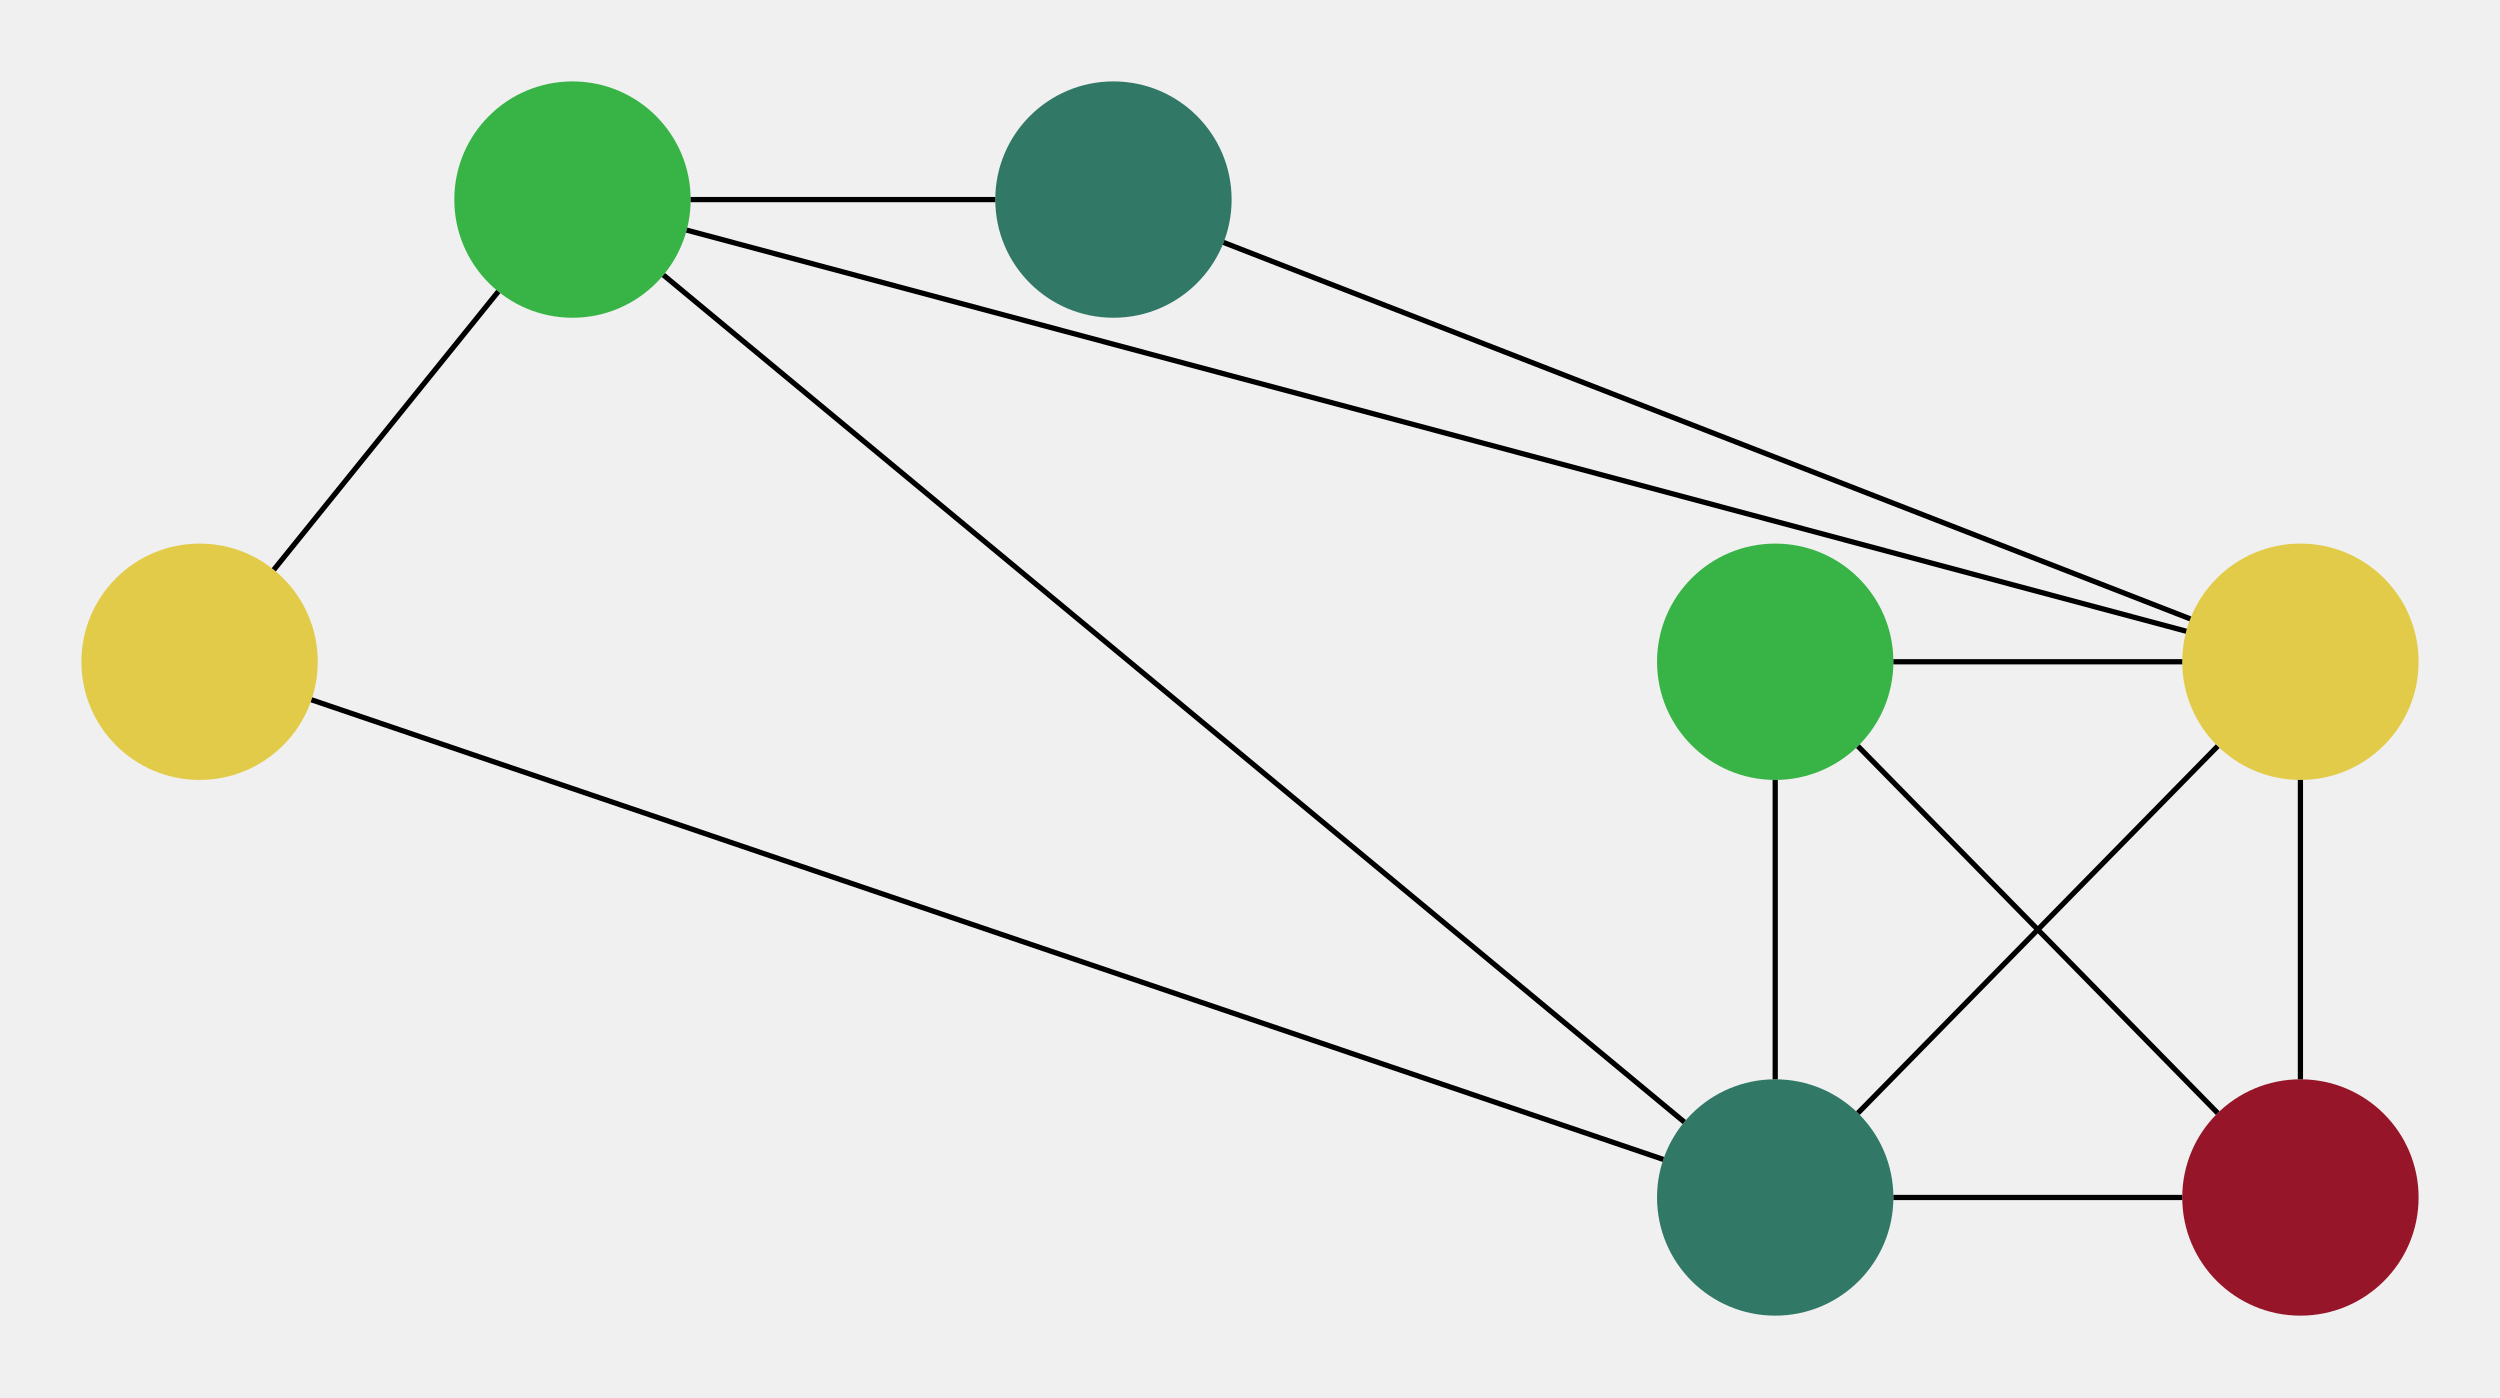
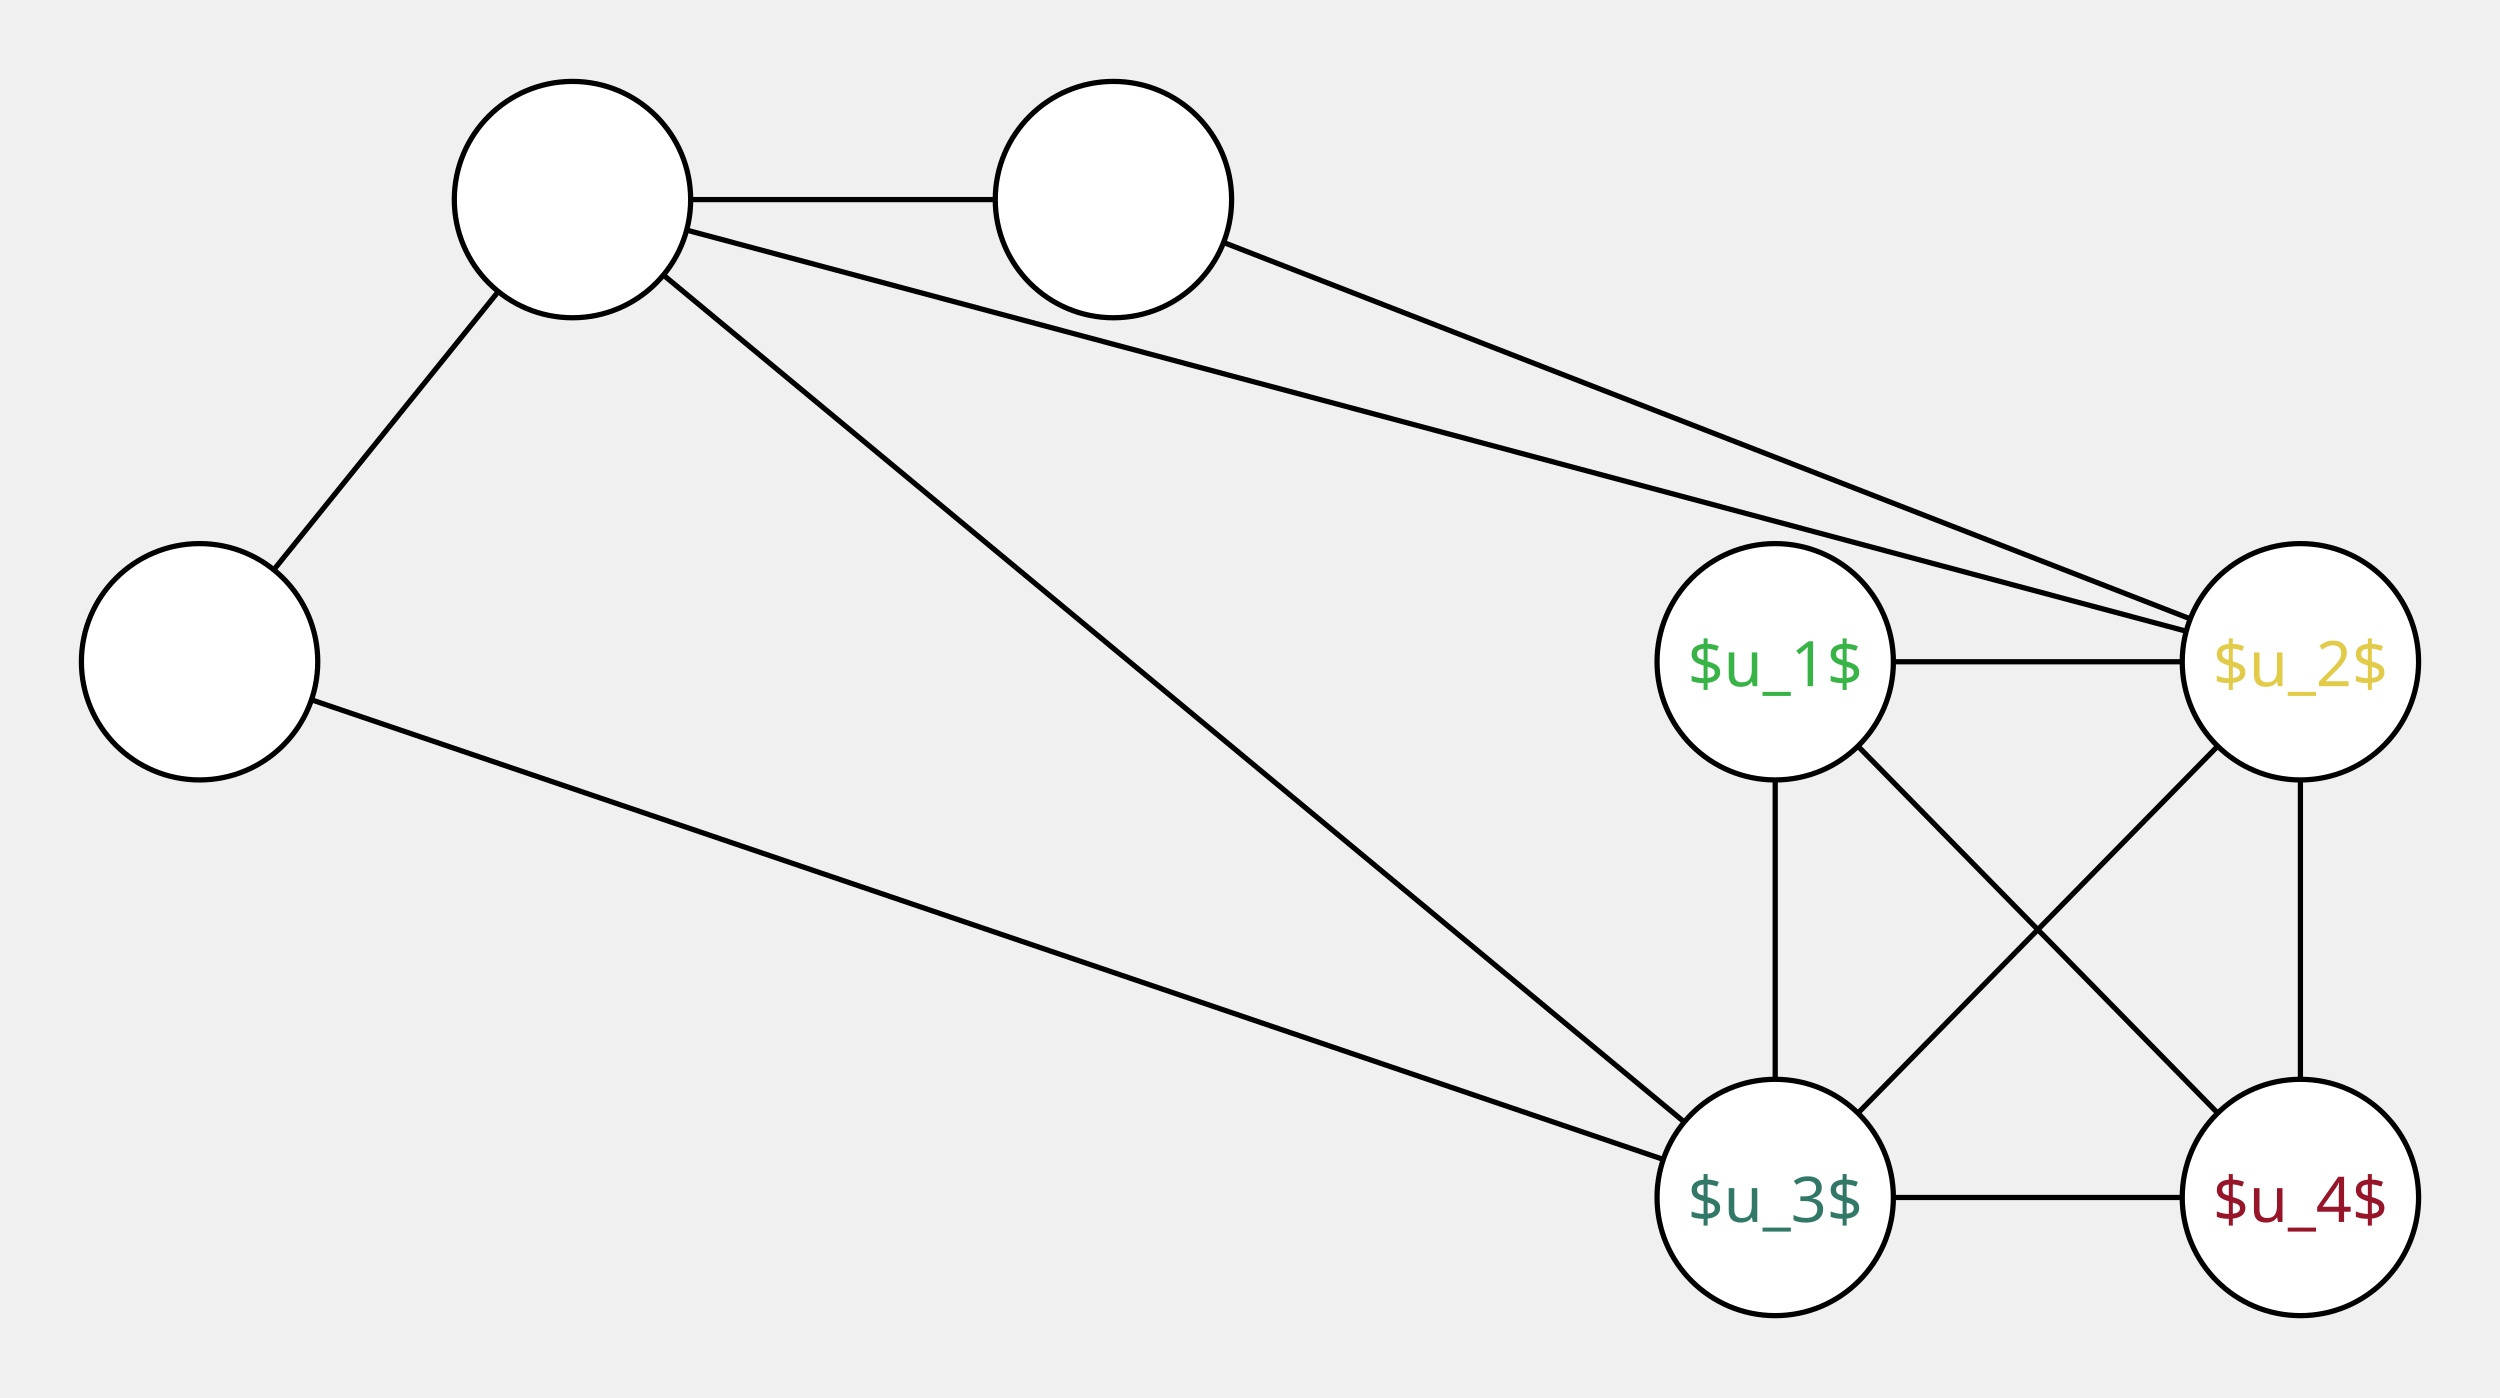
<svg xmlns="http://www.w3.org/2000/svg" fill-opacity="1" color-rendering="auto" color-interpolation="auto" text-rendering="auto" stroke="black" stroke-linecap="square" width="476" stroke-miterlimit="10" shape-rendering="auto" stroke-opacity="1" fill="black" stroke-dasharray="none" font-weight="normal" stroke-width="1" height="266" font-family="'Dialog'" font-style="normal" stroke-linejoin="miter" font-size="12px" stroke-dashoffset="0" image-rendering="auto">
  <defs id="genericDefs" />
  <g>
    <defs id="defs1">
      <clipPath clipPathUnits="userSpaceOnUse" id="clipPath1">
        <path d="M0 0 L476 0 L476 266 L0 266 L0 0 Z" />
      </clipPath>
      <clipPath clipPathUnits="userSpaceOnUse" id="clipPath2">
-         <path d="M484 207 L960 207 L960 473 L484 473 L484 207 Z" />
+         <path d="M771 449 L1247 449 L1247 715 L771 715 L771 449 Z" />
      </clipPath>
    </defs>
-     <g fill="rgb(56,180,70)" text-rendering="geometricPrecision" shape-rendering="geometricPrecision" transform="matrix(1,0,0,1,-484,-207)" stroke="rgb(56,180,70)">
-       <circle r="22.5" clip-path="url(#clipPath2)" cx="593" cy="245" stroke="none" />
+     <g fill="white" text-rendering="geometricPrecision" shape-rendering="geometricPrecision" transform="matrix(1,0,0,1,-771,-449)" stroke="white">
+       <circle r="22.5" clip-path="url(#clipPath2)" cx="880" cy="487" stroke="none" />
    </g>
-     <g fill="rgb(49,120,102)" text-rendering="geometricPrecision" shape-rendering="geometricPrecision" transform="matrix(1,0,0,1,-484,-207)" stroke="rgb(49,120,102)">
-       <circle r="22.5" clip-path="url(#clipPath2)" cx="696" cy="245" stroke="none" />
-       <circle fill="rgb(226,203,73)" r="22.5" clip-path="url(#clipPath2)" cx="522" cy="333" stroke="none" />
-       <circle fill="rgb(226,203,73)" r="22.5" clip-path="url(#clipPath2)" cx="922" cy="333" stroke="none" />
-       <circle fill="rgb(56,180,70)" r="22.5" clip-path="url(#clipPath2)" cx="822" cy="333" stroke="none" />
-       <circle fill="rgb(151,21,40)" r="22.5" clip-path="url(#clipPath2)" cx="922" cy="435" stroke="none" />
-       <circle r="22.5" clip-path="url(#clipPath2)" cx="822" cy="435" stroke="none" />
+     <g text-rendering="geometricPrecision" stroke-miterlimit="1.45" shape-rendering="geometricPrecision" transform="matrix(1,0,0,1,-771,-449)" stroke-linecap="butt">
+       <circle fill="none" r="22.5" clip-path="url(#clipPath2)" cx="880" cy="487" />
    </g>
-     <g text-rendering="geometricPrecision" stroke-miterlimit="1.45" shape-rendering="geometricPrecision" transform="matrix(1,0,0,1,-484,-207)" stroke-linecap="butt">
-       <path fill="none" d="M615.5 245 L673.5 245" clip-path="url(#clipPath2)" />
-       <path fill="none" d="M578.872 262.511 L536.128 315.489" clip-path="url(#clipPath2)" />
-       <path fill="none" d="M614.736 250.814 L900.264 327.186" clip-path="url(#clipPath2)" />
-       <path fill="none" d="M716.967 253.164 L901.033 324.836" clip-path="url(#clipPath2)" />
-       <path fill="none" d="M844.5 333 L899.5 333" clip-path="url(#clipPath2)" />
-       <path fill="none" d="M906.248 418.933 L837.752 349.067" clip-path="url(#clipPath2)" />
-       <path fill="none" d="M922 412.5 L922 355.5" clip-path="url(#clipPath2)" />
-       <path fill="none" d="M822 355.5 L822 412.5" clip-path="url(#clipPath2)" />
-       <path fill="none" d="M543.302 340.243 L800.698 427.757" clip-path="url(#clipPath2)" />
-       <path fill="none" d="M610.316 259.367 L804.684 420.633" clip-path="url(#clipPath2)" />
-       <path fill="none" d="M844.5 435 L899.5 435" clip-path="url(#clipPath2)" />
-       <path fill="none" d="M837.752 418.933 L906.248 349.067" clip-path="url(#clipPath2)" />
+     <g fill="white" text-rendering="geometricPrecision" shape-rendering="geometricPrecision" transform="matrix(1,0,0,1,-771,-449)" stroke="white">
+       <circle r="22.5" clip-path="url(#clipPath2)" cx="983" cy="487" stroke="none" />
+     </g>
+     <g text-rendering="geometricPrecision" stroke-miterlimit="1.45" shape-rendering="geometricPrecision" transform="matrix(1,0,0,1,-771,-449)" stroke-linecap="butt">
+       <circle fill="none" r="22.5" clip-path="url(#clipPath2)" cx="983" cy="487" />
+     </g>
+     <g fill="white" text-rendering="geometricPrecision" shape-rendering="geometricPrecision" transform="matrix(1,0,0,1,-771,-449)" stroke="white">
+       <circle r="22.5" clip-path="url(#clipPath2)" cx="809" cy="575" stroke="none" />
+     </g>
+     <g text-rendering="geometricPrecision" stroke-miterlimit="1.45" shape-rendering="geometricPrecision" transform="matrix(1,0,0,1,-771,-449)" stroke-linecap="butt">
+       <circle fill="none" r="22.5" clip-path="url(#clipPath2)" cx="809" cy="575" />
+     </g>
+     <g fill="white" text-rendering="geometricPrecision" shape-rendering="geometricPrecision" transform="matrix(1,0,0,1,-771,-449)" stroke="white">
+       <circle r="22.5" clip-path="url(#clipPath2)" cx="1109" cy="677" stroke="none" />
+     </g>
+     <g text-rendering="geometricPrecision" stroke-miterlimit="1.45" shape-rendering="geometricPrecision" transform="matrix(1,0,0,1,-771,-449)" stroke-linecap="butt">
+       <circle fill="none" r="22.5" clip-path="url(#clipPath2)" cx="1109" cy="677" />
+       <text x="1092.332" y="681.656" clip-path="url(#clipPath2)" fill="rgb(49,120,102)" font-family="sans-serif" stroke="none" xml:space="preserve">$u_3$</text>
+     </g>
+     <g fill="white" text-rendering="geometricPrecision" shape-rendering="geometricPrecision" transform="matrix(1,0,0,1,-771,-449)" stroke="white">
+       <circle r="22.5" clip-path="url(#clipPath2)" cx="1209" cy="677" stroke="none" />
+     </g>
+     <g text-rendering="geometricPrecision" stroke-miterlimit="1.45" shape-rendering="geometricPrecision" transform="matrix(1,0,0,1,-771,-449)" stroke-linecap="butt">
+       <circle fill="none" r="22.5" clip-path="url(#clipPath2)" cx="1209" cy="677" />
+       <text x="1192.332" y="681.656" clip-path="url(#clipPath2)" fill="rgb(151,21,40)" font-family="sans-serif" stroke="none" xml:space="preserve">$u_4$</text>
+     </g>
+     <g fill="white" text-rendering="geometricPrecision" shape-rendering="geometricPrecision" transform="matrix(1,0,0,1,-771,-449)" stroke="white">
+       <circle r="22.5" clip-path="url(#clipPath2)" cx="1109" cy="575" stroke="none" />
+     </g>
+     <g text-rendering="geometricPrecision" stroke-miterlimit="1.45" shape-rendering="geometricPrecision" transform="matrix(1,0,0,1,-771,-449)" stroke-linecap="butt">
+       <circle fill="none" r="22.5" clip-path="url(#clipPath2)" cx="1109" cy="575" />
+       <text x="1092.332" y="579.656" clip-path="url(#clipPath2)" fill="rgb(56,180,70)" font-family="sans-serif" stroke="none" xml:space="preserve">$u_1$</text>
+     </g>
+     <g fill="white" text-rendering="geometricPrecision" shape-rendering="geometricPrecision" transform="matrix(1,0,0,1,-771,-449)" stroke="white">
+       <circle r="22.5" clip-path="url(#clipPath2)" cx="1209" cy="575" stroke="none" />
+     </g>
+     <g text-rendering="geometricPrecision" stroke-miterlimit="1.45" shape-rendering="geometricPrecision" transform="matrix(1,0,0,1,-771,-449)" stroke-linecap="butt">
+       <circle fill="none" r="22.5" clip-path="url(#clipPath2)" cx="1209" cy="575" />
+       <text x="1192.332" y="579.656" clip-path="url(#clipPath2)" fill="rgb(226,203,73)" font-family="sans-serif" stroke="none" xml:space="preserve">$u_2$</text>
+       <path fill="none" d="M902.5 487 L960.5 487" clip-path="url(#clipPath2)" />
+       <path fill="none" d="M865.872 504.511 L823.128 557.489" clip-path="url(#clipPath2)" />
+       <path fill="none" d="M897.316 501.367 L1091.684 662.633" clip-path="url(#clipPath2)" />
+       <path fill="none" d="M830.302 582.243 L1087.698 669.757" clip-path="url(#clipPath2)" />
+       <path fill="none" d="M1131.5 677 L1186.5 677" clip-path="url(#clipPath2)" />
+       <path fill="none" d="M1193.248 660.933 L1124.752 591.067" clip-path="url(#clipPath2)" />
+       <path fill="none" d="M1109 597.5 L1109 654.5" clip-path="url(#clipPath2)" />
+       <path fill="none" d="M1124.752 660.933 L1193.248 591.067" clip-path="url(#clipPath2)" />
+       <path fill="none" d="M1131.5 575 L1186.5 575" clip-path="url(#clipPath2)" />
+       <path fill="none" d="M1209 654.5 L1209 597.5" clip-path="url(#clipPath2)" />
+       <path fill="none" d="M901.736 492.814 L1187.264 569.186" clip-path="url(#clipPath2)" />
+       <path fill="none" d="M1003.967 495.164 L1188.033 566.836" clip-path="url(#clipPath2)" />
    </g>
  </g>
</svg>
